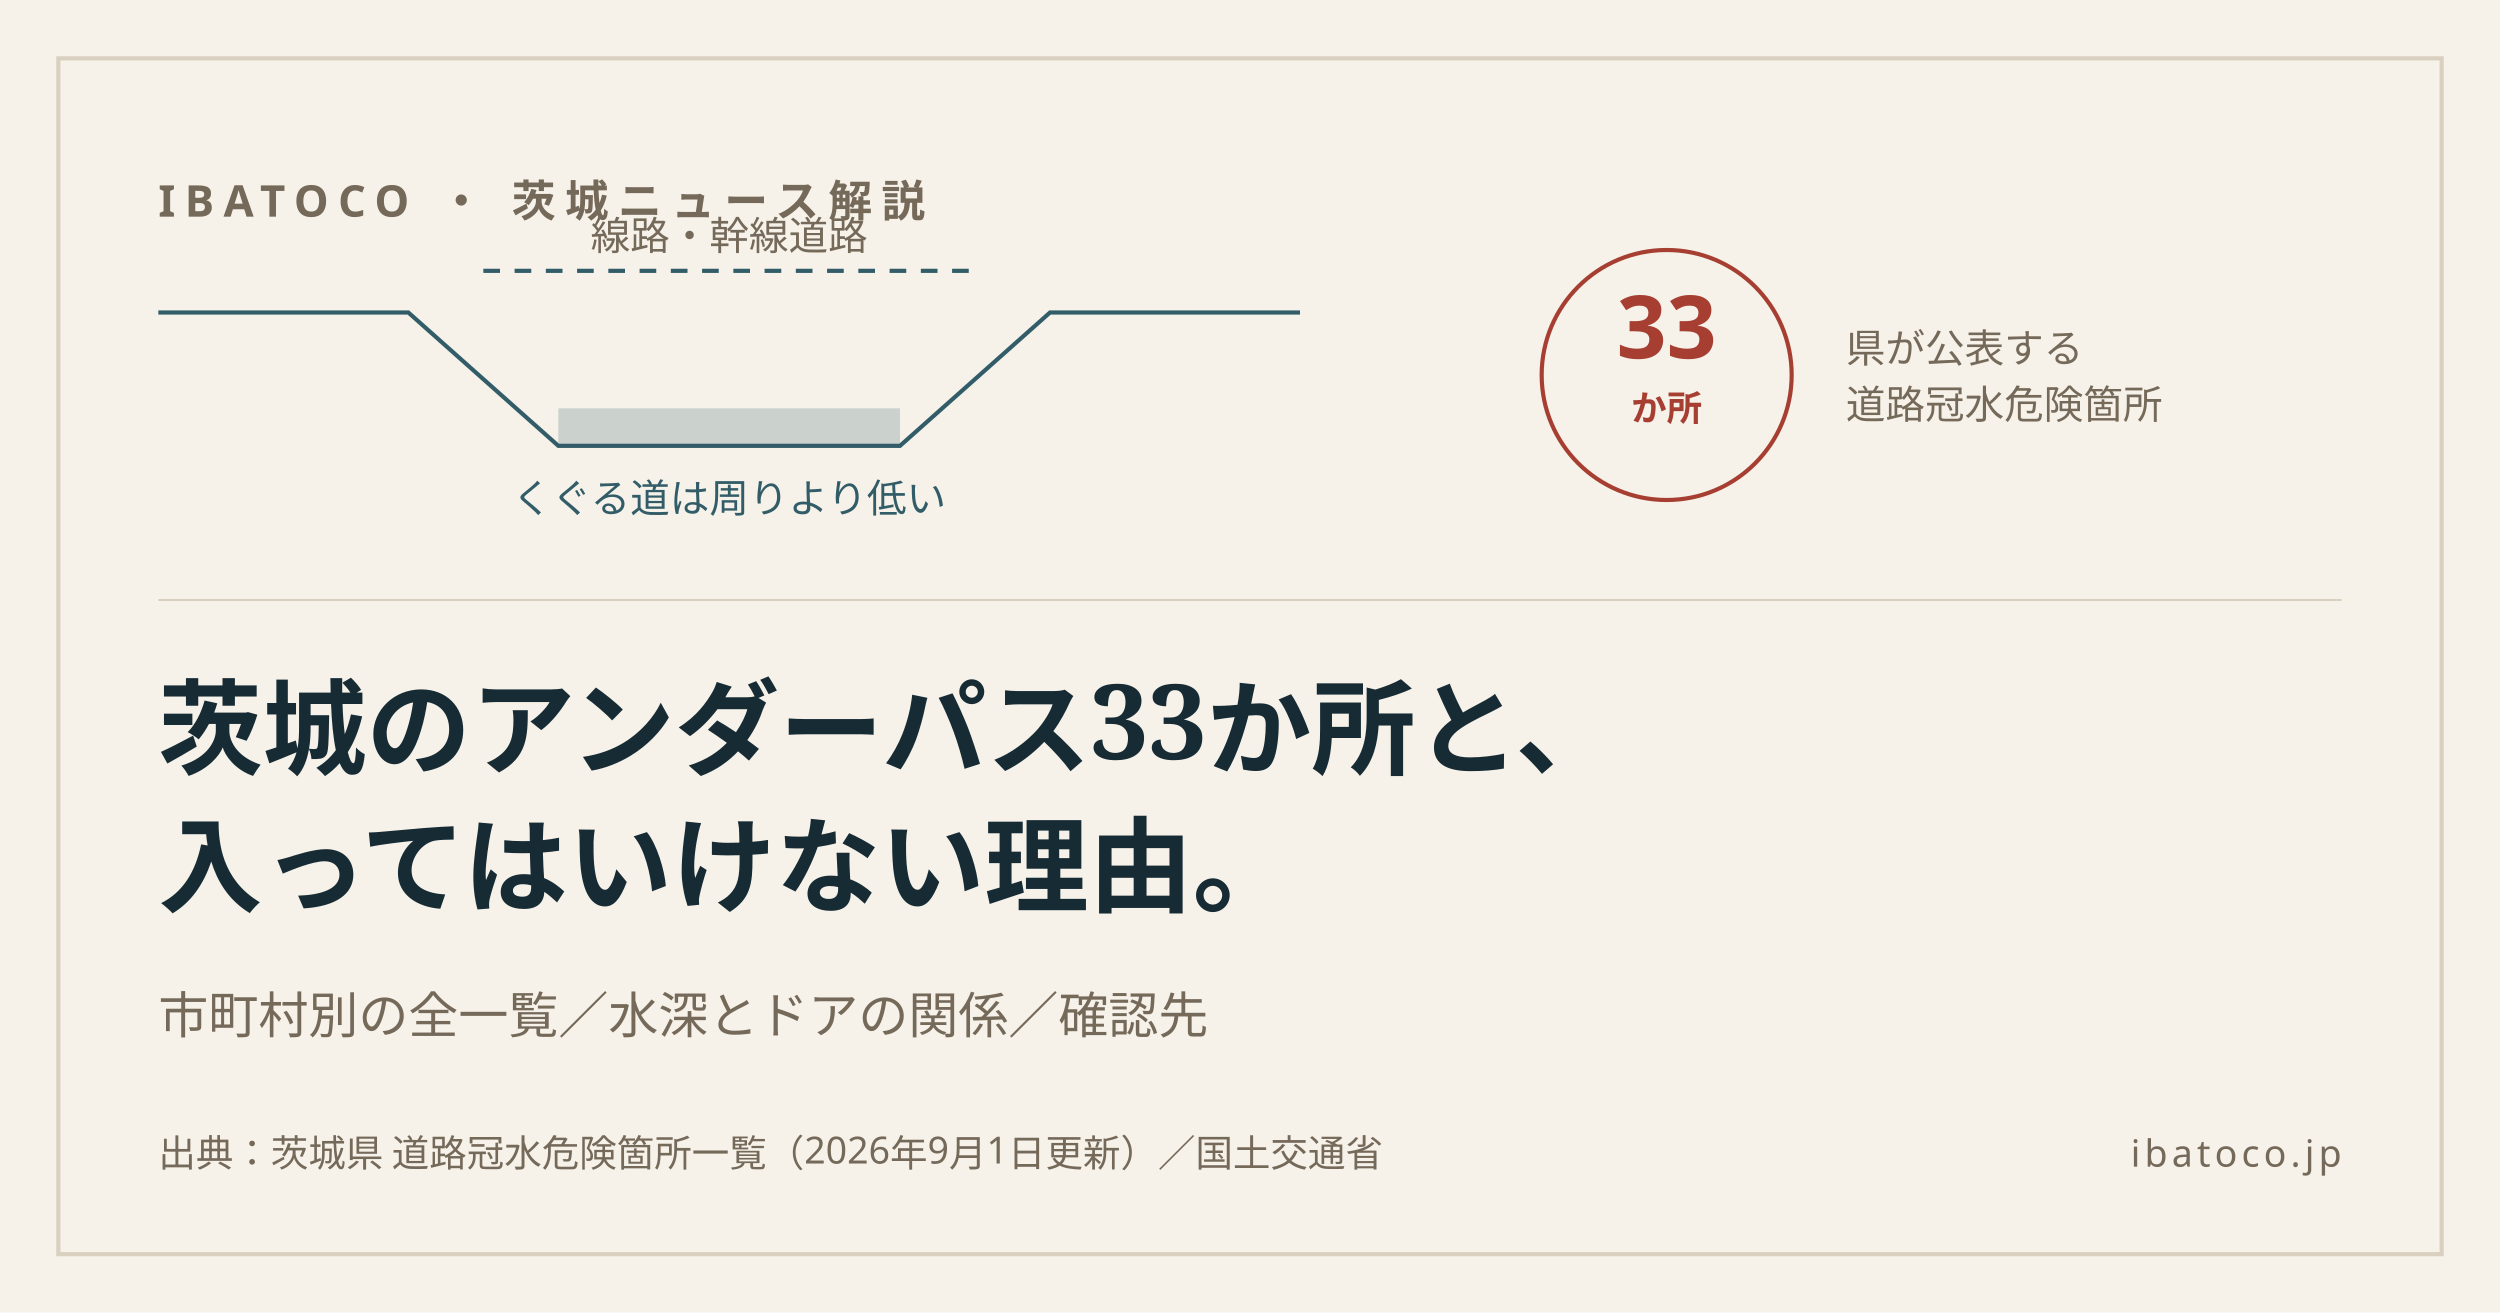
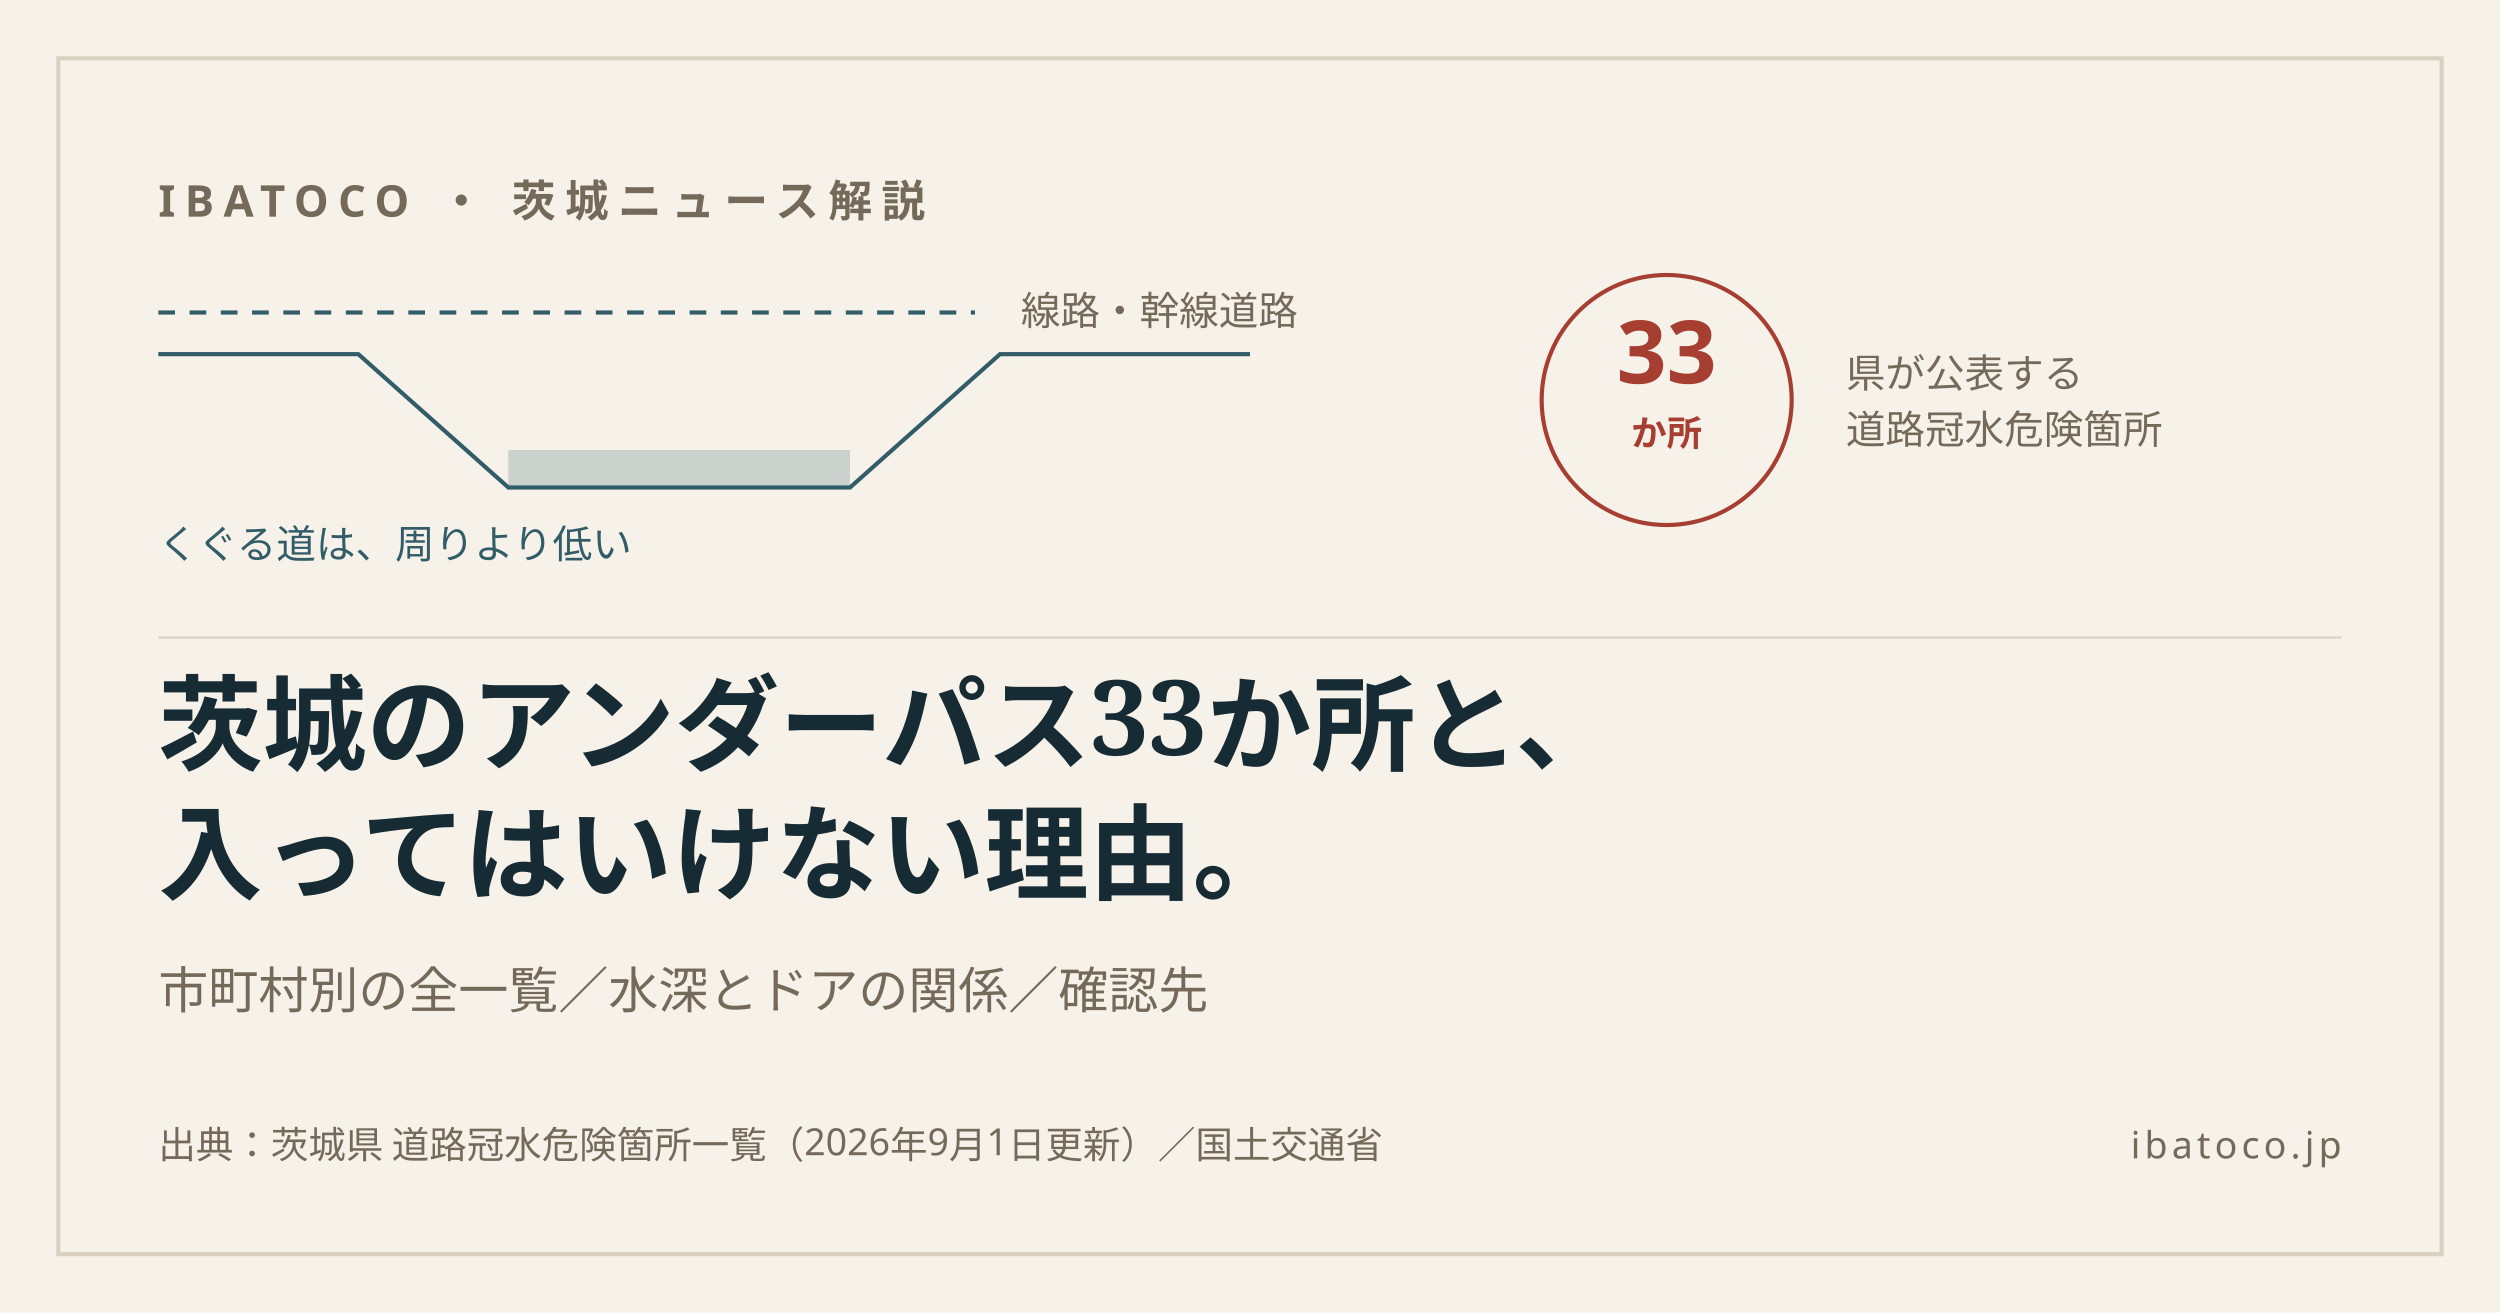
<svg xmlns="http://www.w3.org/2000/svg" width="1200" height="630" viewBox="0 0 1200 630" role="img" aria-label="茨城県の道路冠水危険箇所33か所をテーマにしたイバトコの記事画像">
  <rect width="1200" height="630" fill="#f6f2e9" />
  <rect x="28" y="28" width="1144" height="574" fill="none" stroke="#d9d0c0" stroke-width="2" />
  <text x="76" y="104" font-family="'Source Sans 3', sans-serif" font-size="21" font-weight="600" letter-spacing="4.5" fill="#75695a">IBATOCO ・ 茨城ニュース解説</text>
  <g fill="none" stroke="#315c68" stroke-width="2">
-     <path d="M76 150 H196 L268 214 H432 L504 150 H624" />
-     <path d="M232 130 H468" stroke-dasharray="8 7" />
+     <path d="M76 150 H468" stroke-dasharray="8 7" />
+     <path d="M76 170 H172 L244 234 H408 L480 170 H600" />
  </g>
-   <text x="350" y="120" text-anchor="middle" font-family="'Shippori Mincho', serif" font-size="19" fill="#75695a">線路・幹線道路</text>
-   <path d="M268 214 H432 L432 196 L268 196 Z" fill="#315c68" opacity=".22" />
-   <text x="350" y="246" text-anchor="middle" font-family="'Shippori Mincho', serif" font-size="19" fill="#315c68">くぐる道は周りより低い</text>
+   <text x="490" y="156" font-family="'Shippori Mincho', serif" font-size="19" fill="#75695a">線路・幹線道路</text>
+   <path d="M244 234 H408 L408 216 L244 216 Z" fill="#315c68" opacity=".22" />
+   <text x="76" y="268" font-family="'Shippori Mincho', serif" font-size="19" fill="#315c68">くぐる道は、周りより低い</text>
  <g>
-     <circle cx="800" cy="180" r="60" fill="none" stroke="#a63f32" stroke-width="2" />
-     <text x="800" y="172" text-anchor="middle" font-family="'Source Sans 3', sans-serif" font-size="42" font-weight="700" fill="#a63f32">33</text>
-     <text x="800" y="202" text-anchor="middle" font-family="'Source Sans 3', sans-serif" font-size="17" font-weight="600" fill="#a63f32">か所</text>
-     <text x="886" y="174" font-family="'Shippori Mincho', serif" font-size="19" fill="#75695a">県が公表する</text>
-     <text x="886" y="201" font-family="'Shippori Mincho', serif" font-size="19" fill="#75695a">道路冠水危険箇所</text>
+     <circle cx="800" cy="192" r="60" fill="none" stroke="#a63f32" stroke-width="2" />
+     <text x="800" y="184" text-anchor="middle" font-family="'Source Sans 3', sans-serif" font-size="42" font-weight="700" fill="#a63f32">33</text>
+     <text x="800" y="214" text-anchor="middle" font-family="'Source Sans 3', sans-serif" font-size="17" font-weight="600" fill="#a63f32">か所</text>
+     <text x="886" y="186" font-family="'Shippori Mincho', serif" font-size="19" fill="#75695a">県が公表する</text>
+     <text x="886" y="213" font-family="'Shippori Mincho', serif" font-size="19" fill="#75695a">道路冠水危険箇所</text>
  </g>
-   <path d="M76 288 H1124" stroke="#d9d0c0" stroke-width="1" />
-   <text x="76" y="368" font-family="'Shippori Mincho', serif" font-size="50" font-weight="700" fill="#172b35">茨城のアンダーパス33か所と、</text>
-   <text x="76" y="434" font-family="'Shippori Mincho', serif" font-size="50" font-weight="700" fill="#172b35">入ってはいけない理由。</text>
-   <text x="76" y="496" font-family="'Shippori Mincho', serif" font-size="24" fill="#75695a">市町村別の全一覧／水深とドアの関係／確認先</text>
-   <text x="76" y="560" font-family="'Source Sans 3', sans-serif" font-size="18" fill="#75695a">出典：茨城県 道路冠水危険箇所一覧（2026年9月1日更新）／国土交通省</text>
-   <text x="1124" y="560" text-anchor="end" font-family="'Source Sans 3', sans-serif" font-size="18" letter-spacing="2" fill="#75695a">ibatoco.jp</text>
+   <path d="M76 306 H1124" stroke="#d9d0c0" stroke-width="1" />
+   <text x="76" y="366" font-family="'Shippori Mincho', serif" font-size="50" font-weight="700" fill="#172b35">茨城のアンダーパス33か所と、</text>
+   <text x="76" y="428" font-family="'Shippori Mincho', serif" font-size="50" font-weight="700" fill="#172b35">入ってはいけない理由。</text>
+   <text x="76" y="484" font-family="'Shippori Mincho', serif" font-size="24" fill="#75695a">市町村別の全一覧／水深とドアの関係／確認先</text>
+   <text x="76" y="556" font-family="'Source Sans 3', sans-serif" font-size="18" fill="#75695a">出典：茨城県 道路冠水危険箇所一覧（2026年9月1日更新）／国土交通省</text>
+   <text x="1124" y="556" text-anchor="end" font-family="'Source Sans 3', sans-serif" font-size="18" letter-spacing="2" fill="#75695a">ibatoco.jp</text>
</svg>
